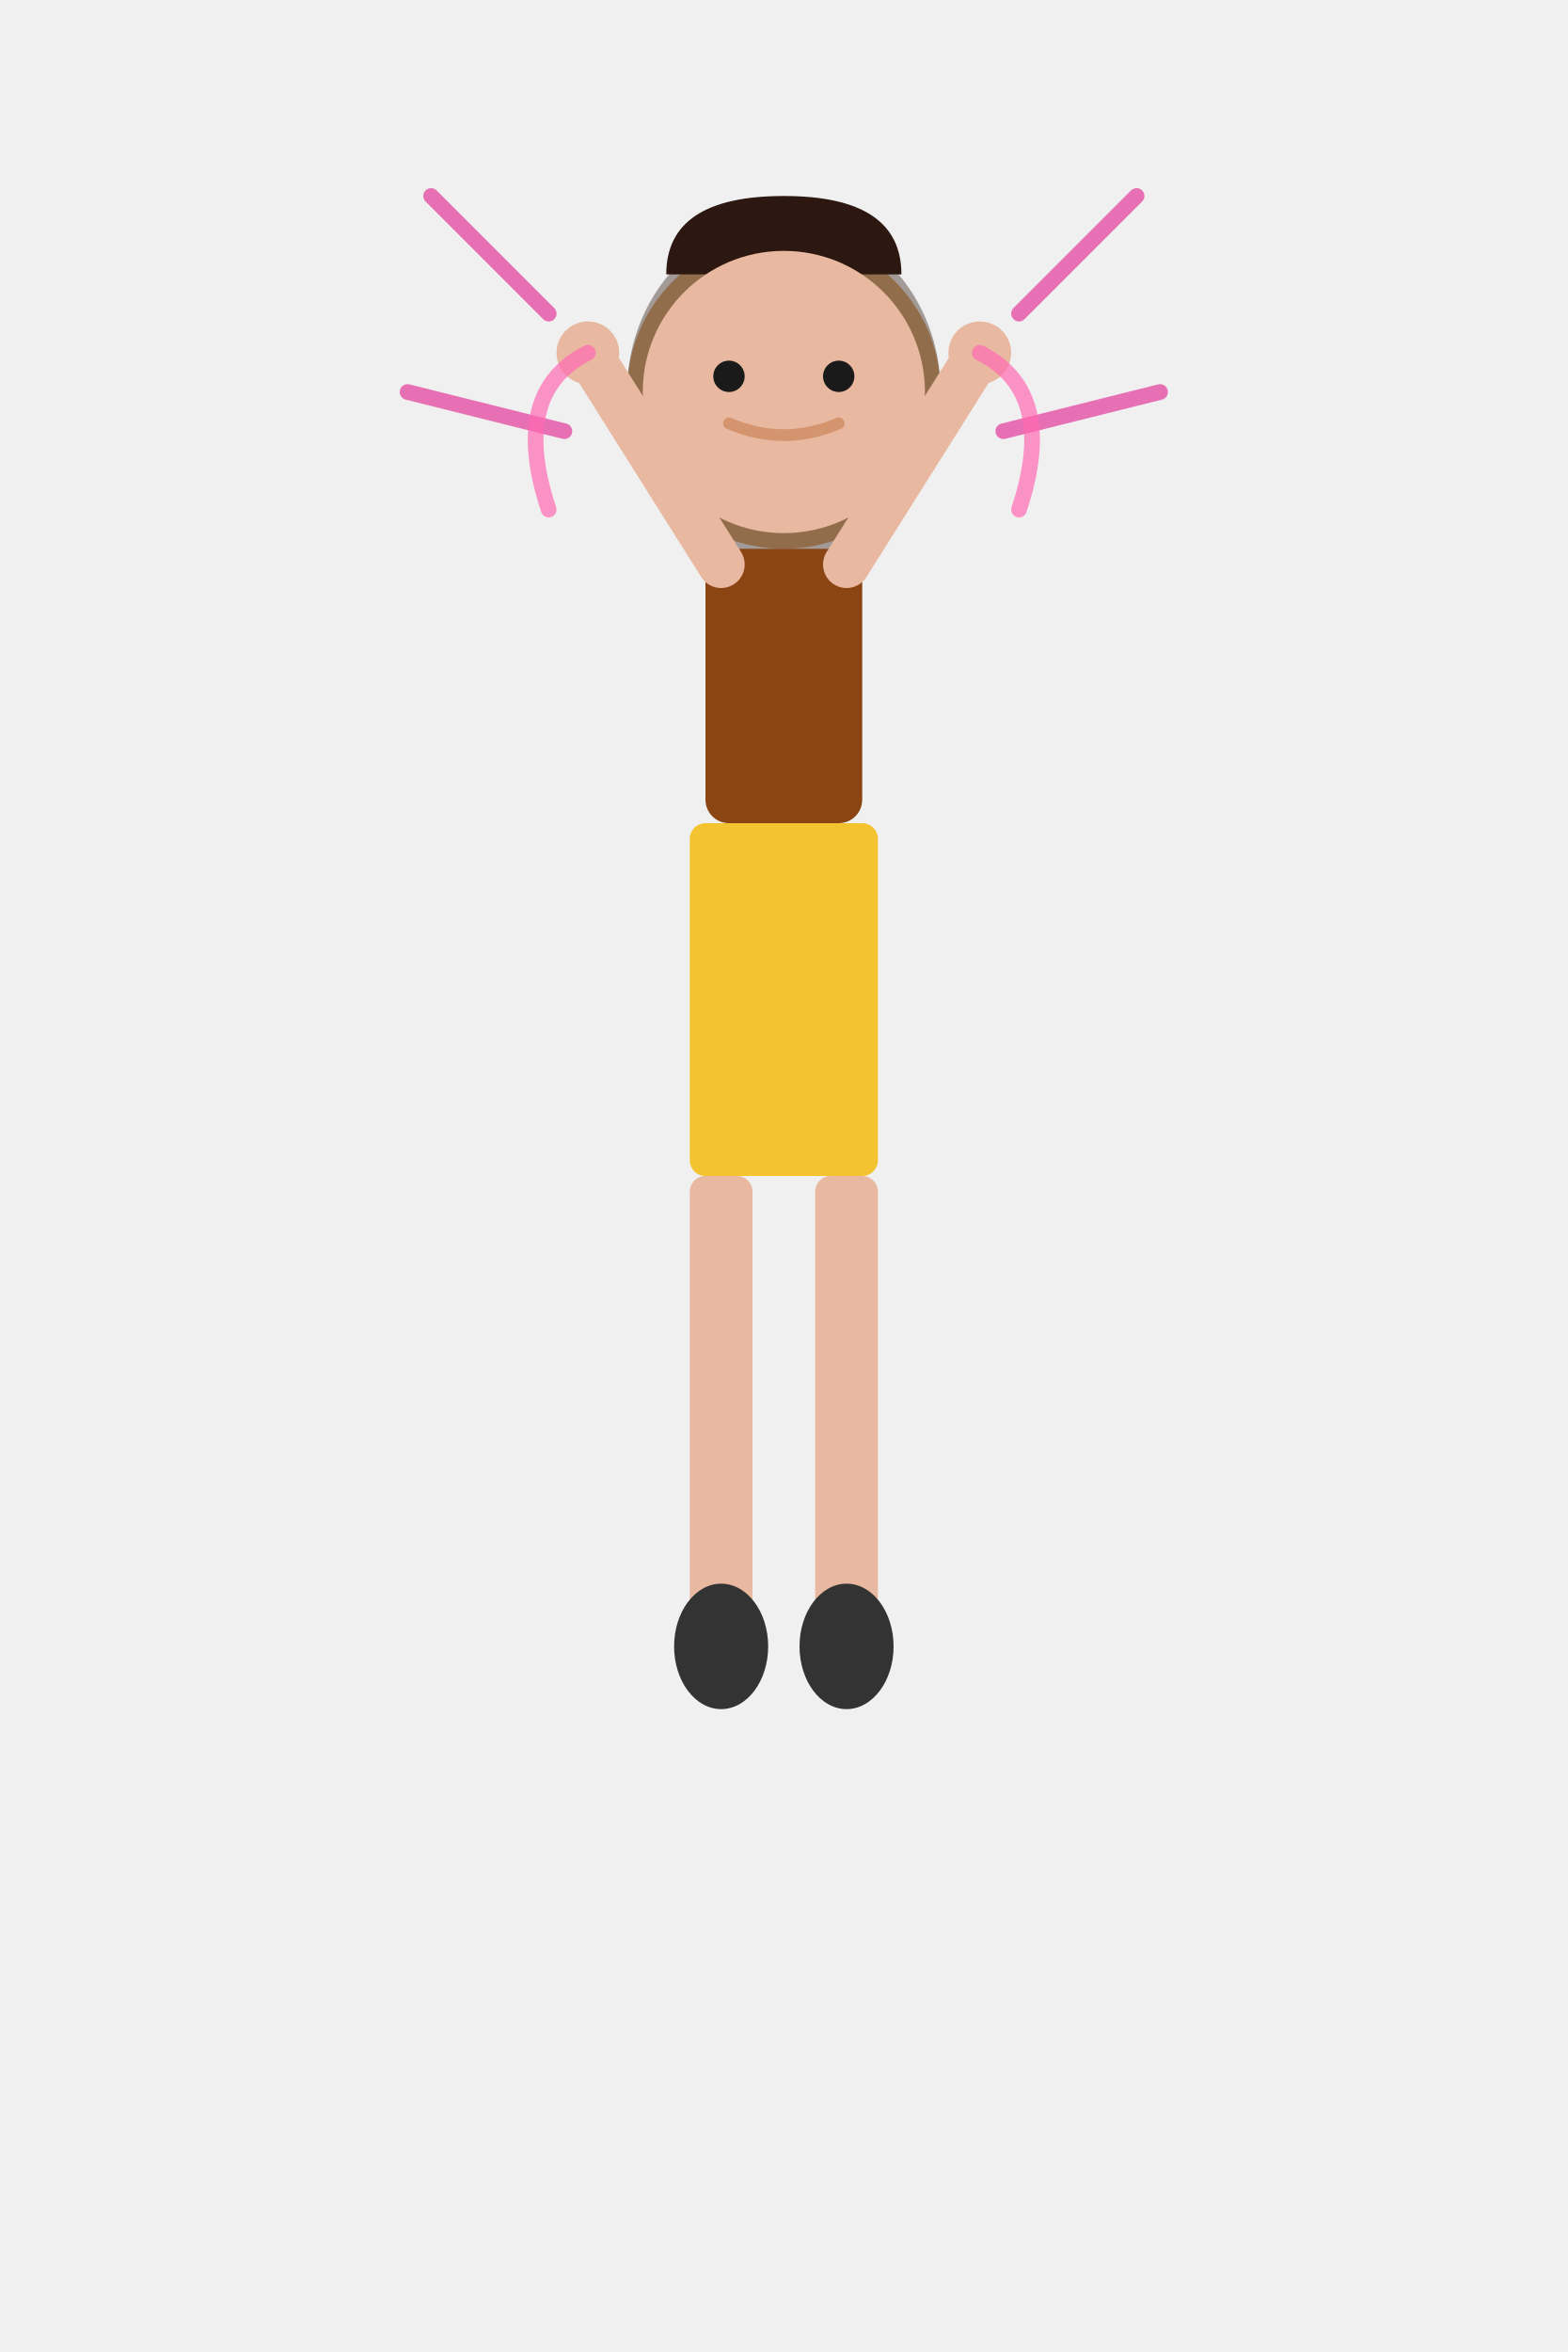
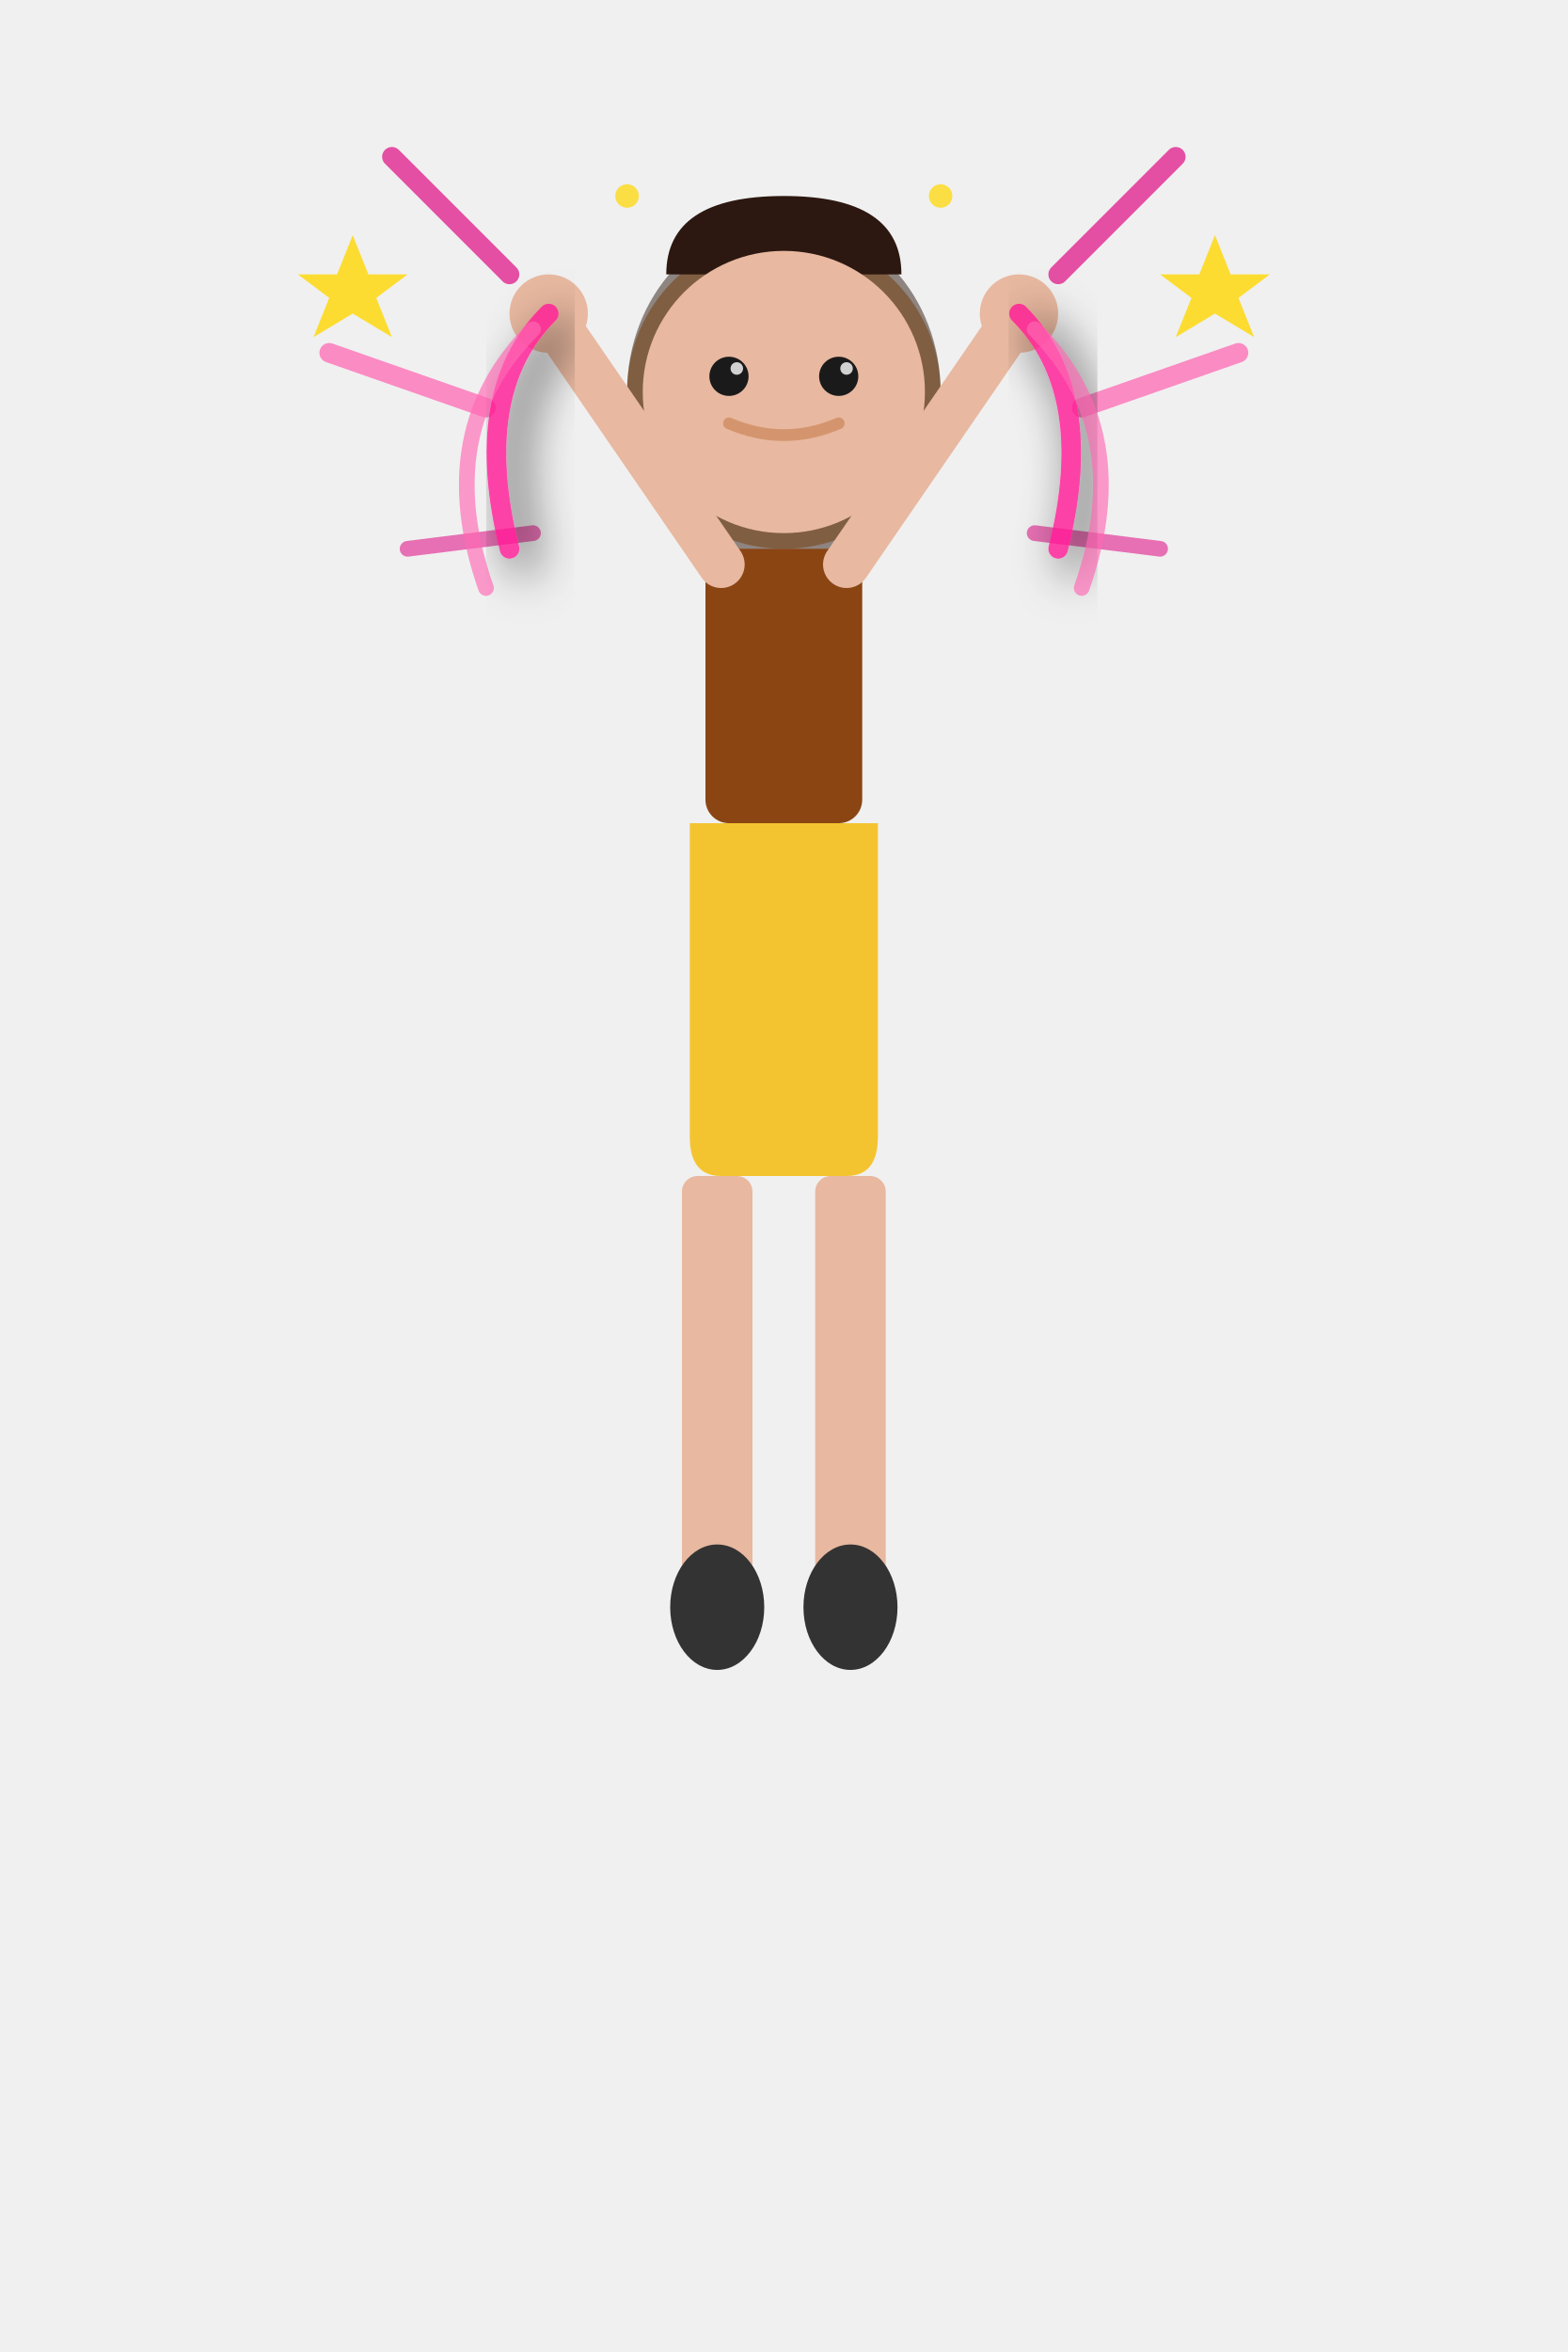
<svg xmlns="http://www.w3.org/2000/svg" viewBox="0 0 200 300">
+   <defs>
+     <filter id="drop-shadow" x="-50%" y="-50%" width="200%" height="200%">
+       <feDropShadow dx="2" dy="2" stdDeviation="3" floodOpacity="0.3" />
+     </filter>
+   </defs>
  <circle cx="100" cy="50" r="20" fill="#D4A574" />
  <path d="M 85 35 Q 85 25 100 25 Q 115 25 115 35" fill="#2C1810" stroke="none" />
-   <ellipse cx="100" cy="50" rx="20" ry="22" fill="#2C1810" opacity="0.4" />
+   <ellipse cx="100" cy="50" rx="20" ry="22" fill="#2C1810" opacity="0.5" />
  <circle cx="100" cy="50" r="18" fill="#E8B8A0" />
-   <circle cx="93" cy="48" r="2" fill="#1a1a1a" />
-   <circle cx="107" cy="48" r="2" fill="#1a1a1a" />
+   <circle cx="93" cy="48" r="2.5" fill="#1a1a1a" />
+   <circle cx="107" cy="48" r="2.5" fill="#1a1a1a" />
+   <circle cx="94" cy="47" r="0.8" fill="#ffffff" opacity="0.8" />
+   <circle cx="108" cy="47" r="0.8" fill="#ffffff" opacity="0.8" />
  <path d="M 93 54 Q 100 57 107 54" stroke="#D4956E" stroke-width="1.5" fill="none" stroke-linecap="round" />
  <rect x="90" y="70" width="20" height="35" fill="#8B4513" rx="3" />
-   <line x1="92" y1="72" x2="75" y2="45" stroke="#E8B8A0" stroke-width="6" stroke-linecap="round" />
-   <circle cx="75" cy="45" r="4" fill="#E8B8A0" />
-   <line x1="108" y1="72" x2="125" y2="45" stroke="#E8B8A0" stroke-width="6" stroke-linecap="round" />
-   <circle cx="125" cy="45" r="4" fill="#E8B8A0" />
-   <rect x="88" y="105" width="24" height="45" fill="#F4C430" rx="2" />
-   <rect x="88" y="150" width="8" height="60" fill="#E8B8A0" rx="2" />
-   <ellipse cx="92" cy="210" rx="6" ry="8" fill="#333333" />
-   <rect x="104" y="150" width="8" height="60" fill="#E8B8A0" rx="2" />
-   <ellipse cx="108" cy="210" rx="6" ry="8" fill="#333333" />
-   <line x1="130" y1="40" x2="145" y2="25" stroke="#E01A8A" stroke-width="2" stroke-linecap="round" opacity="0.6" />
-   <line x1="128" y1="55" x2="148" y2="50" stroke="#E01A8A" stroke-width="2" stroke-linecap="round" opacity="0.6" />
-   <line x1="70" y1="40" x2="55" y2="25" stroke="#E01A8A" stroke-width="2" stroke-linecap="round" opacity="0.6" />
-   <line x1="72" y1="55" x2="52" y2="50" stroke="#E01A8A" stroke-width="2" stroke-linecap="round" opacity="0.6" />
-   <path d="M 125 45 Q 135 50 130 65" stroke="#FF69B4" stroke-width="2" fill="none" stroke-linecap="round" opacity="0.7" />
-   <path d="M 75 45 Q 65 50 70 65" stroke="#FF69B4" stroke-width="2" fill="none" stroke-linecap="round" opacity="0.7" />
+   <line x1="92" y1="72" x2="70" y2="40" stroke="#E8B8A0" stroke-width="6" stroke-linecap="round" />
+   <circle cx="70" cy="40" r="5" fill="#E8B8A0" />
+   <line x1="108" y1="72" x2="130" y2="40" stroke="#E8B8A0" stroke-width="6" stroke-linecap="round" />
+   <circle cx="130" cy="40" r="5" fill="#E8B8A0" />
+   <path d="M 88 105 L 88 145 Q 88 150 92 150 L 108 150 Q 112 150 112 145 L 112 105 Z" fill="#F4C430" stroke="none" />
+   <rect x="87" y="150" width="9" height="55" fill="#E8B8A0" rx="2" />
+   <ellipse cx="91.5" cy="205" rx="6" ry="8" fill="#333333" />
+   <rect x="104" y="150" width="9" height="55" fill="#E8B8A0" rx="2" />
+   <ellipse cx="108.5" cy="205" rx="6" ry="8" fill="#333333" />
+   <line x1="65" y1="35" x2="50" y2="20" stroke="#E01A8A" stroke-width="2.5" stroke-linecap="round" opacity="0.75" />
+   <line x1="62" y1="52" x2="42" y2="45" stroke="#FF69B4" stroke-width="2.5" stroke-linecap="round" opacity="0.75" />
+   <line x1="68" y1="68" x2="52" y2="70" stroke="#E01A8A" stroke-width="2" stroke-linecap="round" opacity="0.6" />
+   <line x1="135" y1="35" x2="150" y2="20" stroke="#E01A8A" stroke-width="2.5" stroke-linecap="round" opacity="0.75" />
+   <line x1="138" y1="52" x2="158" y2="45" stroke="#FF69B4" stroke-width="2.5" stroke-linecap="round" opacity="0.75" />
+   <line x1="132" y1="68" x2="148" y2="70" stroke="#E01A8A" stroke-width="2" stroke-linecap="round" opacity="0.6" />
+   <path d="M 70 40 Q 60 50 65 70" stroke="#FF1493" stroke-width="2.5" fill="none" stroke-linecap="round" opacity="0.8" filter="url(#drop-shadow)" />
+   <path d="M 68 42 Q 55 55 62 75" stroke="#FF69B4" stroke-width="2" fill="none" stroke-linecap="round" opacity="0.65" />
+   <path d="M 130 40 Q 140 50 135 70" stroke="#FF1493" stroke-width="2.5" fill="none" stroke-linecap="round" opacity="0.8" filter="url(#drop-shadow)" />
+   <path d="M 132 42 Q 145 55 138 75" stroke="#FF69B4" stroke-width="2" fill="none" stroke-linecap="round" opacity="0.65" />
+   <g opacity="0.8">
+     <path d="M 45 30 L 47 35 L 52 35 L 48 38 L 50 43 L 45 40 L 40 43 L 42 38 L 38 35 L 43 35 Z" fill="#FFD700" />
+     <path d="M 155 30 L 157 35 L 162 35 L 158 38 L 160 43 L 155 40 L 150 43 L 152 38 L 148 35 L 153 35 Z" fill="#FFD700" />
+     <circle cx="120" cy="25" r="1.5" fill="#FFD700" opacity="0.9" />
+     <circle cx="80" cy="25" r="1.5" fill="#FFD700" opacity="0.9" />
+   </g>
</svg>
